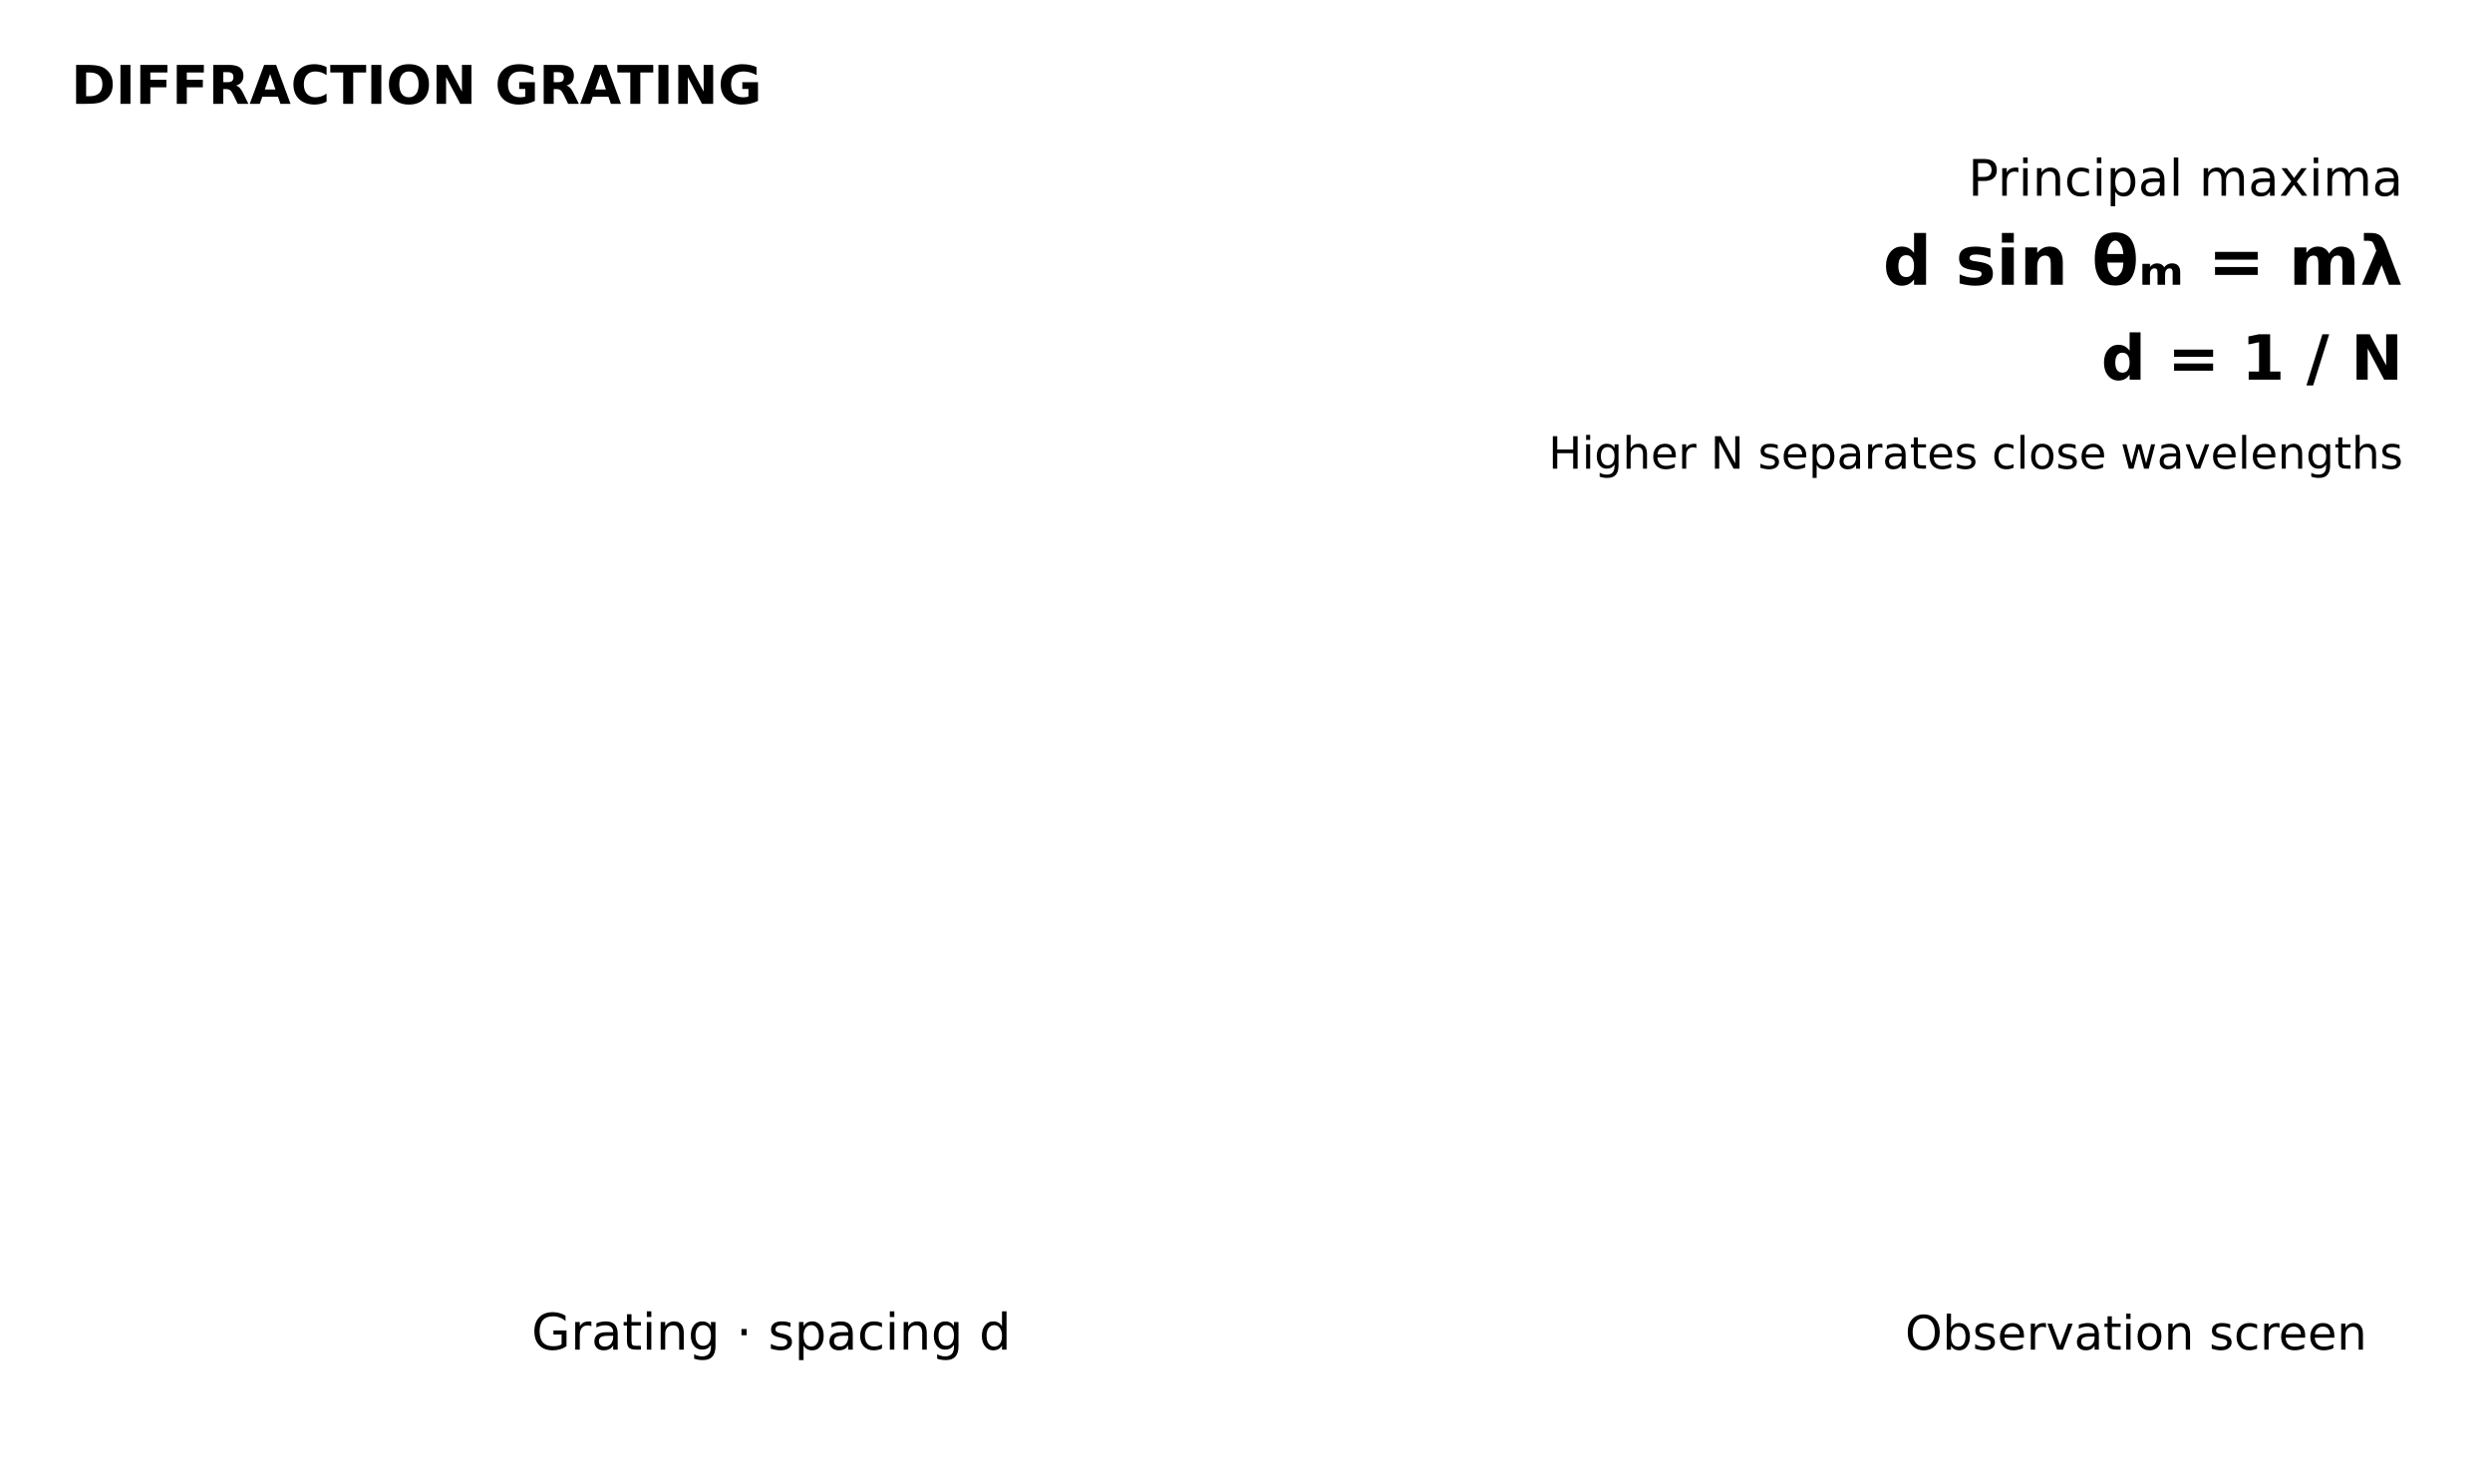
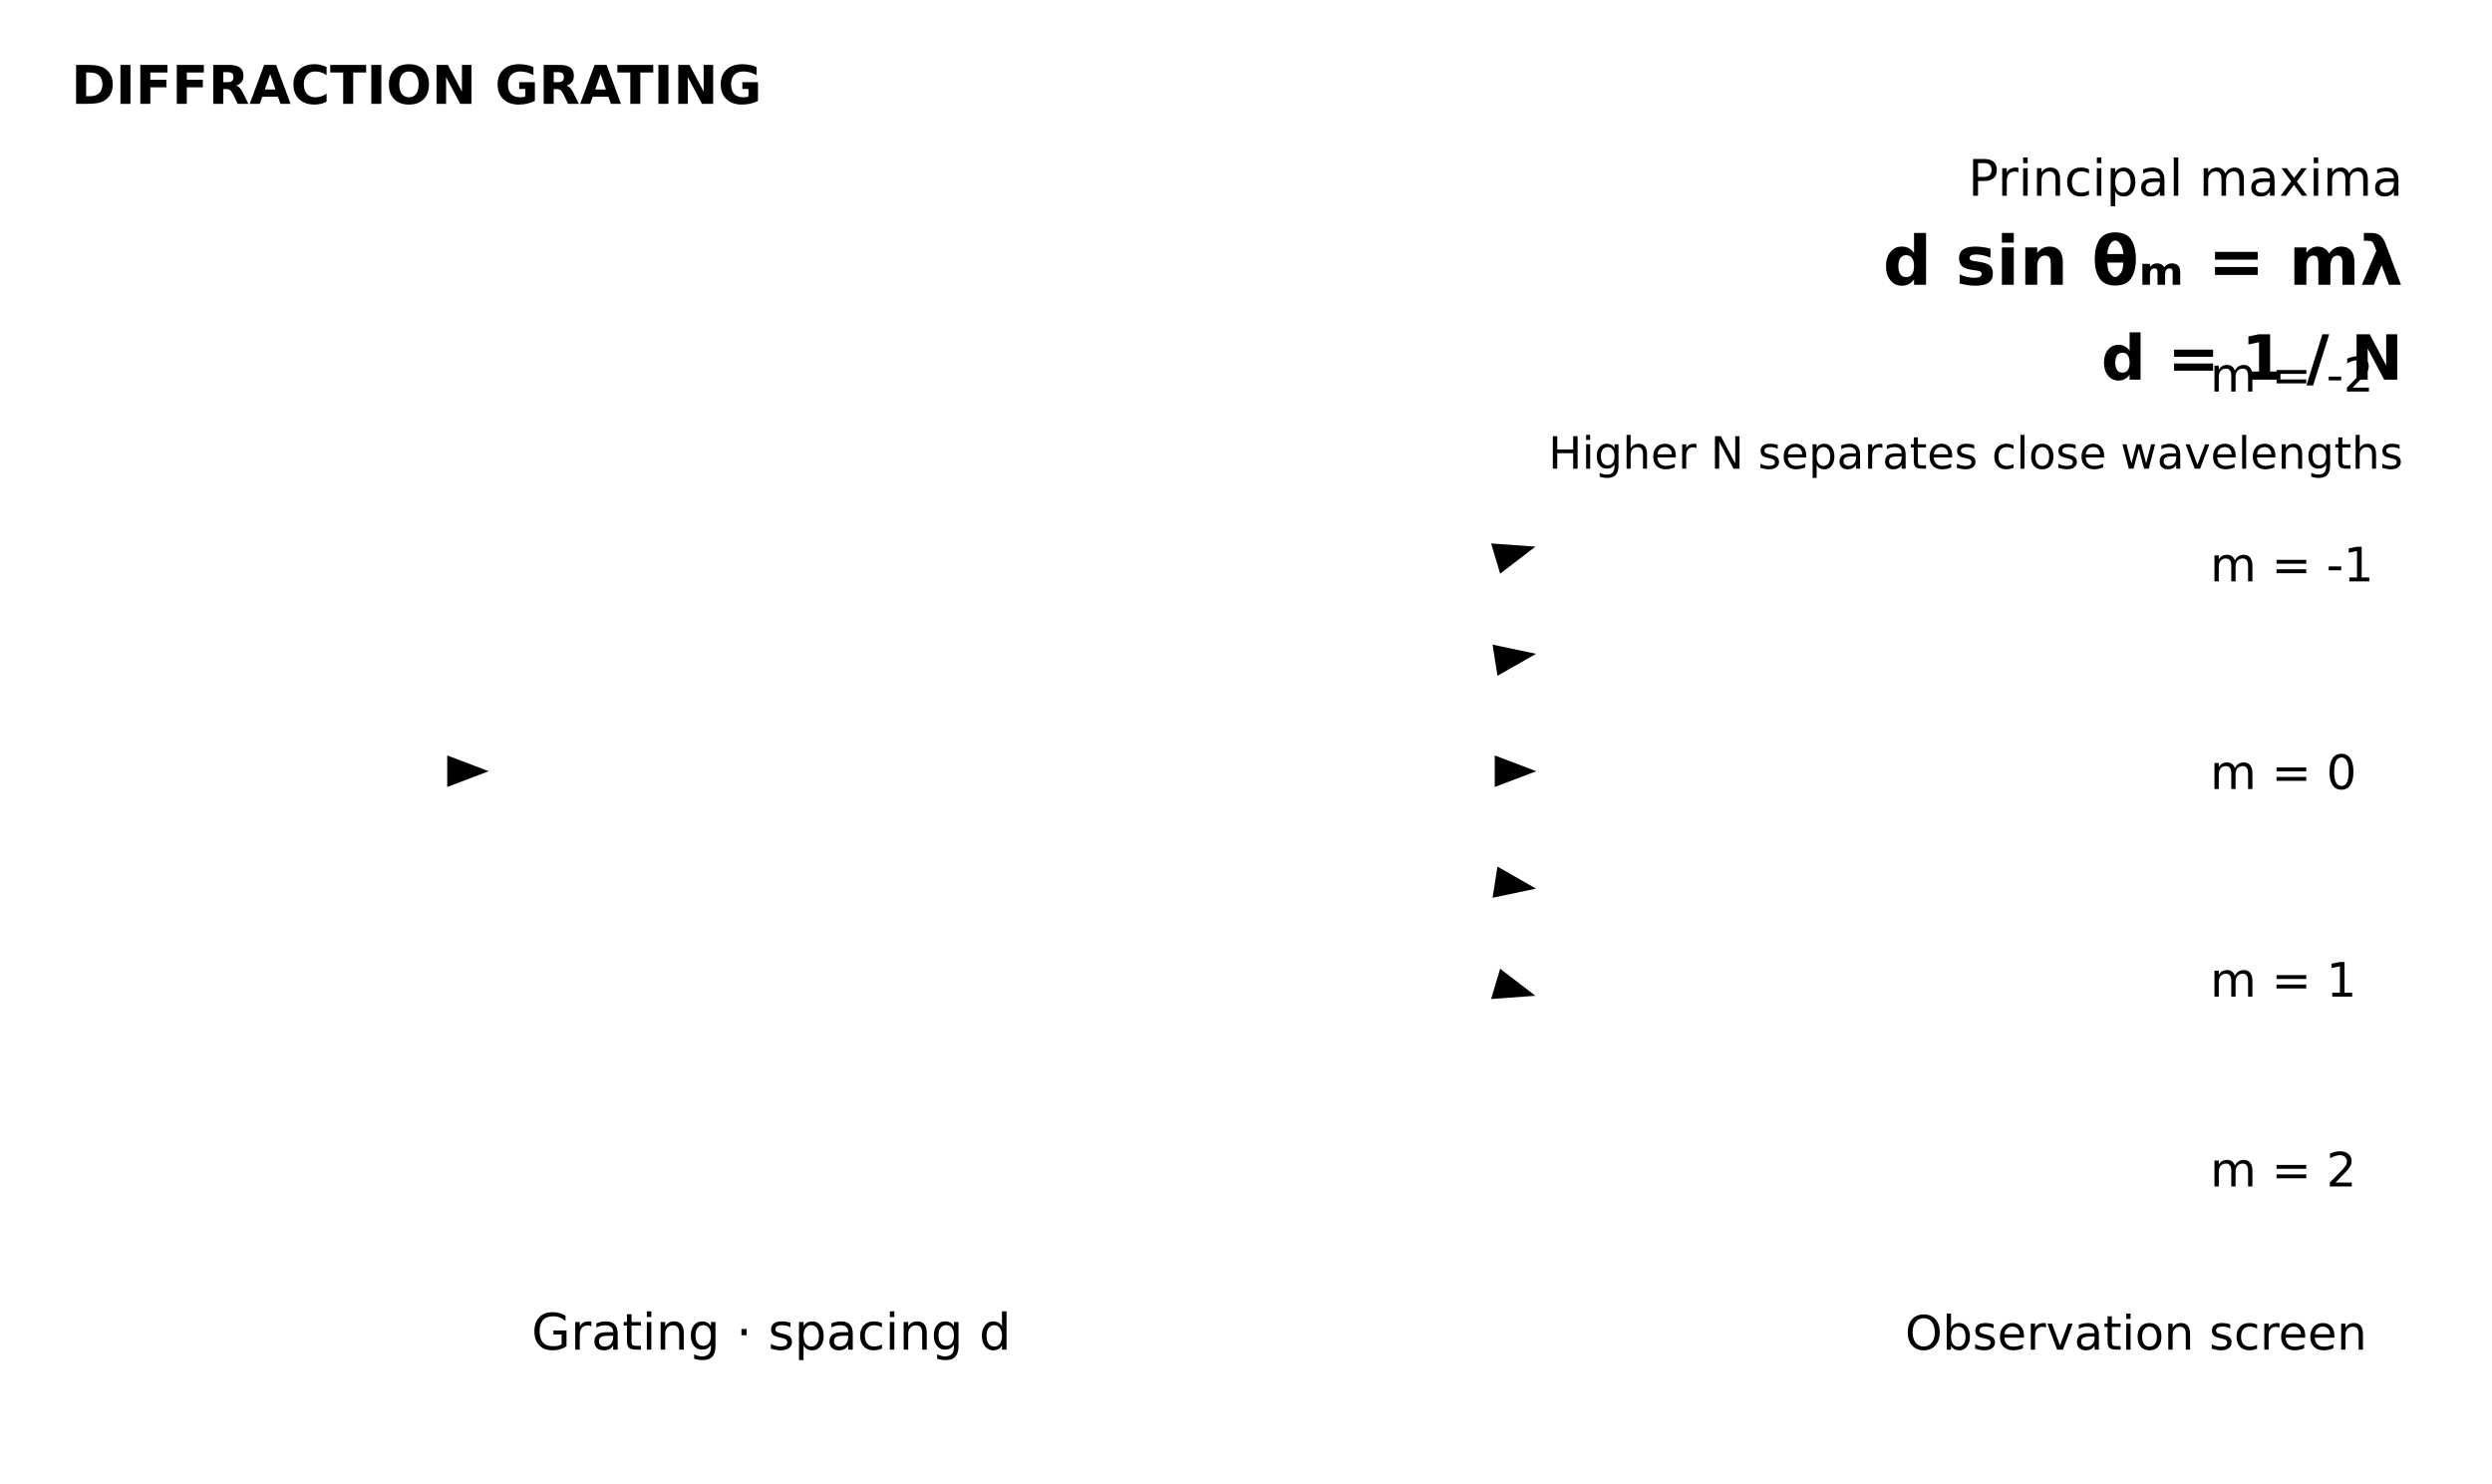
- <svg xmlns="http://www.w3.org/2000/svg" width="840" height="500" viewBox="0 0 840 500">
-   <text x="24.0" y="35.0" font-family="DejaVu Sans, Arial, Helvetica, sans-serif" font-size="18" fill="@yellow@" text-anchor="start" font-weight="bold">DIFFRACTION GRATING</text>
-   <line x1="720.0" y1="70.0" x2="720.0" y2="450.0" stroke="@muted@" stroke-width="4" stroke-linecap="round" />
-   <text x="260.0" y="455.0" font-family="DejaVu Sans, Arial, Helvetica, sans-serif" font-size="17" fill="@muted@" text-anchor="middle">Grating · spacing d</text>
-   <text x="720.0" y="455.0" font-family="DejaVu Sans, Arial, Helvetica, sans-serif" font-size="16" fill="@muted@" text-anchor="middle">Observation screen</text>
-   <line x1="260.0" y1="115.0" x2="260.0" y2="128.0" stroke="@blue@" stroke-width="2.5" stroke-linecap="round" />
-   <line x1="260.0" y1="139.0" x2="260.0" y2="152.0" stroke="@blue@" stroke-width="2.5" stroke-linecap="round" />
-   <line x1="260.0" y1="163.0" x2="260.0" y2="176.0" stroke="@blue@" stroke-width="2.5" stroke-linecap="round" />
-   <line x1="260.0" y1="187.0" x2="260.0" y2="200.0" stroke="@blue@" stroke-width="2.5" stroke-linecap="round" />
-   <line x1="260.0" y1="211.0" x2="260.0" y2="224.0" stroke="@blue@" stroke-width="2.5" stroke-linecap="round" />
-   <line x1="260.0" y1="235.0" x2="260.0" y2="248.0" stroke="@blue@" stroke-width="2.5" stroke-linecap="round" />
-   <line x1="260.0" y1="259.0" x2="260.0" y2="272.0" stroke="@blue@" stroke-width="2.5" stroke-linecap="round" />
-   <line x1="260.0" y1="283.0" x2="260.0" y2="296.0" stroke="@blue@" stroke-width="2.5" stroke-linecap="round" />
-   <line x1="260.0" y1="307.0" x2="260.0" y2="320.0" stroke="@blue@" stroke-width="2.5" stroke-linecap="round" />
-   <line x1="260.0" y1="331.0" x2="260.0" y2="344.0" stroke="@blue@" stroke-width="2.5" stroke-linecap="round" />
-   <line x1="260.0" y1="355.0" x2="260.0" y2="368.0" stroke="@blue@" stroke-width="2.5" stroke-linecap="round" />
-   <line x1="260.0" y1="379.0" x2="260.0" y2="392.0" stroke="@blue@" stroke-width="2.5" stroke-linecap="round" />
-   <line x1="260.0" y1="403.0" x2="260.0" y2="416.0" stroke="@blue@" stroke-width="2.5" stroke-linecap="round" />
-   <text x="810.0" y="66.0" font-family="DejaVu Sans, Arial, Helvetica, sans-serif" font-size="17" fill="@muted@" text-anchor="end">Principal maxima</text>
-   <text x="810.0" y="96.0" font-family="DejaVu Sans, Arial, Helvetica, sans-serif" font-size="23" fill="@yellow@" text-anchor="end" font-weight="bold">d sin θₘ = mλ</text>
-   <text x="810.0" y="128.0" font-family="DejaVu Sans, Arial, Helvetica, sans-serif" font-size="21" fill="@yellow@" text-anchor="end" font-weight="bold">d = 1 / N</text>
-   <text x="810.0" y="158.0" font-family="DejaVu Sans, Arial, Helvetica, sans-serif" font-size="15" fill="@muted@" text-anchor="end">Higher N separates close wavelengths</text>
+ <svg xmlns="http://www.w3.org/2000/svg" width="840" height="500" viewBox="0 0 840 500" preserveAspectRatio="xMidYMid meet" shape-rendering="geometricPrecision" text-rendering="geometricPrecision" role="img" aria-labelledby="diagram-title diagram-description">
+   <text x="24.00" y="35.00" font-family="DejaVu Sans, Arial, Helvetica, sans-serif" font-size="18" fill="@yellow@" text-anchor="start" font-weight="bold">DIFFRACTION GRATING</text>
+   <line x1="720.00" y1="70.00" x2="720.00" y2="450.00" stroke="@muted@" stroke-width="4.00" stroke-linecap="round" />
+   <text x="260.00" y="455.00" font-family="DejaVu Sans, Arial, Helvetica, sans-serif" font-size="17" fill="@muted@" text-anchor="middle">Grating · spacing d</text>
+   <text x="720.00" y="455.00" font-family="DejaVu Sans, Arial, Helvetica, sans-serif" font-size="16" fill="@muted@" text-anchor="middle">Observation screen</text>
+   <line x1="260.00" y1="115.00" x2="260.00" y2="128.00" stroke="@blue@" stroke-width="2.50" stroke-linecap="round" />
+   <line x1="260.00" y1="139.00" x2="260.00" y2="152.00" stroke="@blue@" stroke-width="2.50" stroke-linecap="round" />
+   <line x1="260.00" y1="163.00" x2="260.00" y2="176.00" stroke="@blue@" stroke-width="2.50" stroke-linecap="round" />
+   <line x1="260.00" y1="187.00" x2="260.00" y2="200.00" stroke="@blue@" stroke-width="2.50" stroke-linecap="round" />
+   <line x1="260.00" y1="211.00" x2="260.00" y2="224.00" stroke="@blue@" stroke-width="2.50" stroke-linecap="round" />
+   <line x1="260.00" y1="235.00" x2="260.00" y2="248.00" stroke="@blue@" stroke-width="2.50" stroke-linecap="round" />
+   <line x1="260.00" y1="259.00" x2="260.00" y2="272.00" stroke="@blue@" stroke-width="2.50" stroke-linecap="round" />
+   <line x1="260.00" y1="283.00" x2="260.00" y2="296.00" stroke="@blue@" stroke-width="2.50" stroke-linecap="round" />
+   <line x1="260.00" y1="307.00" x2="260.00" y2="320.00" stroke="@blue@" stroke-width="2.50" stroke-linecap="round" />
+   <line x1="260.00" y1="331.00" x2="260.00" y2="344.00" stroke="@blue@" stroke-width="2.50" stroke-linecap="round" />
+   <line x1="260.00" y1="355.00" x2="260.00" y2="368.00" stroke="@blue@" stroke-width="2.50" stroke-linecap="round" />
+   <line x1="260.00" y1="379.00" x2="260.00" y2="392.00" stroke="@blue@" stroke-width="2.50" stroke-linecap="round" />
+   <line x1="260.00" y1="403.00" x2="260.00" y2="416.00" stroke="@blue@" stroke-width="2.50" stroke-linecap="round" />
+   <line x1="45.00" y1="260.00" x2="250.00" y2="260.00" stroke="@red@" stroke-width="3.00" stroke-linecap="round" />
+   <polygon points="164.75,260.00 150.75,265.32 150.75,254.68" fill="@red@" />
+   <line x1="265.00" y1="260.00" x2="712.00" y2="126.00" stroke="@yellow@" stroke-width="2.50" stroke-linecap="round" />
+   <polygon points="517.56,184.29 505.67,193.41 502.62,183.21" fill="@yellow@" />
+   <line x1="706.00" y1="126.00" x2="734.00" y2="126.00" stroke="@yellow@" stroke-width="4.00" stroke-linecap="round" />
+   <text x="745.00" y="132.00" font-family="DejaVu Sans, Arial, Helvetica, sans-serif" font-size="16" fill="@yellow@" text-anchor="start">m = -2</text>
+   <line x1="265.00" y1="260.00" x2="712.00" y2="190.00" stroke="@yellow@" stroke-width="2.50" stroke-linecap="round" />
+   <polygon points="517.77,220.42 504.76,227.84 503.11,217.33" fill="@yellow@" />
+   <line x1="706.00" y1="190.00" x2="734.00" y2="190.00" stroke="@yellow@" stroke-width="4.00" stroke-linecap="round" />
+   <text x="745.00" y="196.00" font-family="DejaVu Sans, Arial, Helvetica, sans-serif" font-size="16" fill="@yellow@" text-anchor="start">m = -1</text>
+   <line x1="265.00" y1="260.00" x2="712.00" y2="260.00" stroke="@green@" stroke-width="2.50" stroke-linecap="round" />
+   <polygon points="517.85,260.00 503.85,265.32 503.85,254.68" fill="@green@" />
+   <line x1="706.00" y1="260.00" x2="734.00" y2="260.00" stroke="@green@" stroke-width="6.00" stroke-linecap="round" />
+   <text x="745.00" y="266.00" font-family="DejaVu Sans, Arial, Helvetica, sans-serif" font-size="16" fill="@green@" text-anchor="start">m = 0</text>
+   <line x1="265.00" y1="260.00" x2="712.00" y2="330.00" stroke="@yellow@" stroke-width="2.50" stroke-linecap="round" />
+   <polygon points="517.77,299.58 503.11,302.67 504.76,292.16" fill="@yellow@" />
+   <line x1="706.00" y1="330.00" x2="734.00" y2="330.00" stroke="@yellow@" stroke-width="4.00" stroke-linecap="round" />
+   <text x="745.00" y="336.00" font-family="DejaVu Sans, Arial, Helvetica, sans-serif" font-size="16" fill="@yellow@" text-anchor="start">m = 1</text>
+   <line x1="265.00" y1="260.00" x2="712.00" y2="394.00" stroke="@yellow@" stroke-width="2.50" stroke-linecap="round" />
+   <polygon points="517.56,335.71 502.62,336.79 505.67,326.59" fill="@yellow@" />
+   <line x1="706.00" y1="394.00" x2="734.00" y2="394.00" stroke="@yellow@" stroke-width="4.00" stroke-linecap="round" />
+   <text x="745.00" y="400.00" font-family="DejaVu Sans, Arial, Helvetica, sans-serif" font-size="16" fill="@yellow@" text-anchor="start">m = 2</text>
+   <text x="810.00" y="66.00" font-family="DejaVu Sans, Arial, Helvetica, sans-serif" font-size="17" fill="@muted@" text-anchor="end">Principal maxima</text>
+   <text x="810.00" y="96.00" font-family="DejaVu Sans, Arial, Helvetica, sans-serif" font-size="23" fill="@yellow@" text-anchor="end" font-weight="bold">d sin θₘ = mλ</text>
+   <text x="810.00" y="128.00" font-family="DejaVu Sans, Arial, Helvetica, sans-serif" font-size="21" fill="@yellow@" text-anchor="end" font-weight="bold">d = 1 / N</text>
+   <text x="810.00" y="158.00" font-family="DejaVu Sans, Arial, Helvetica, sans-serif" font-size="15" fill="@muted@" text-anchor="end">Higher N separates close wavelengths</text>
</svg>
